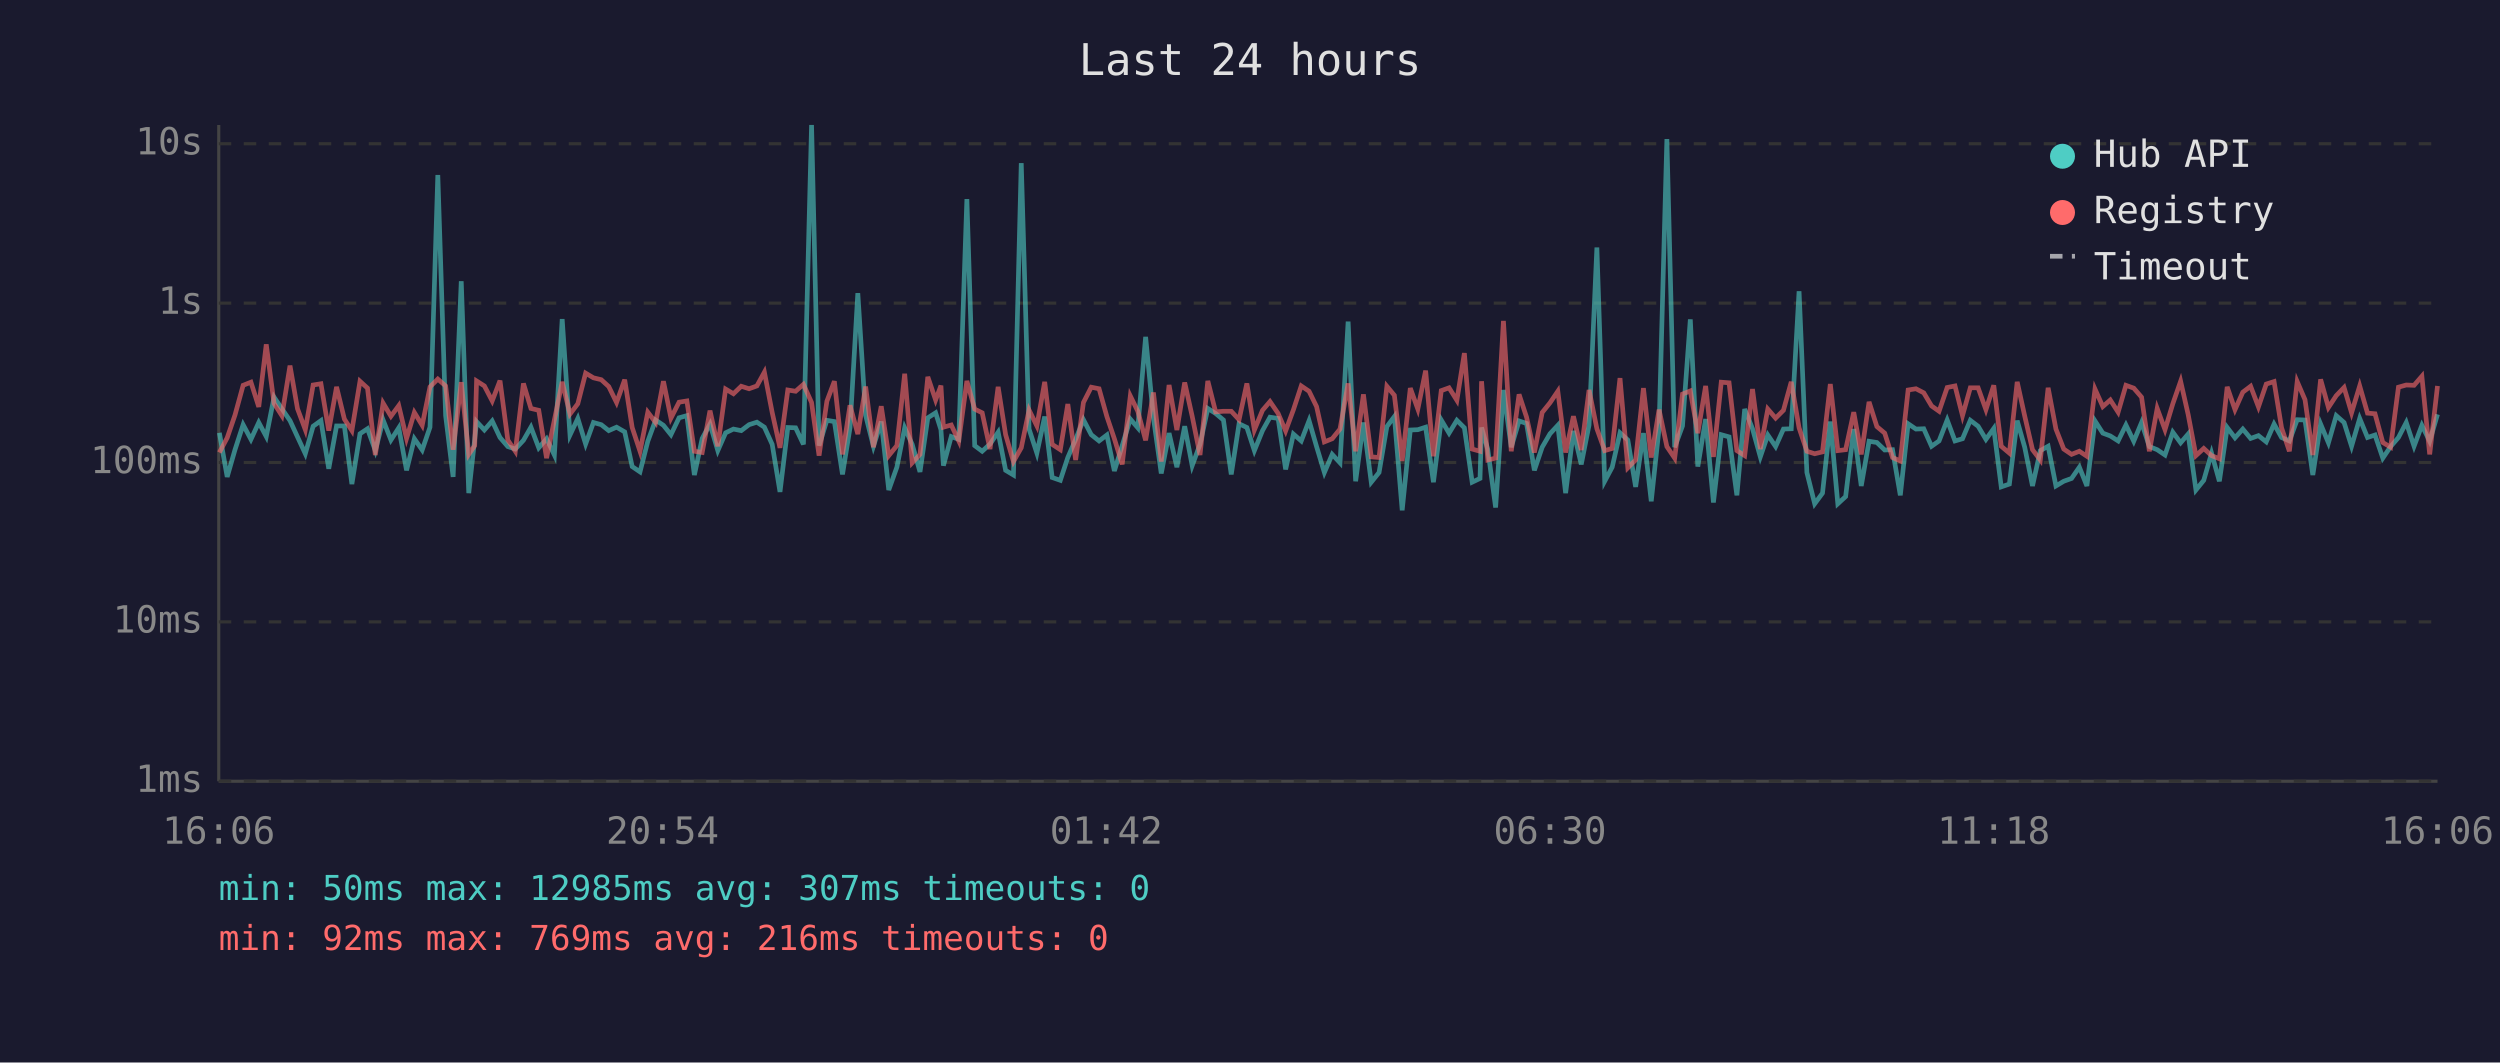
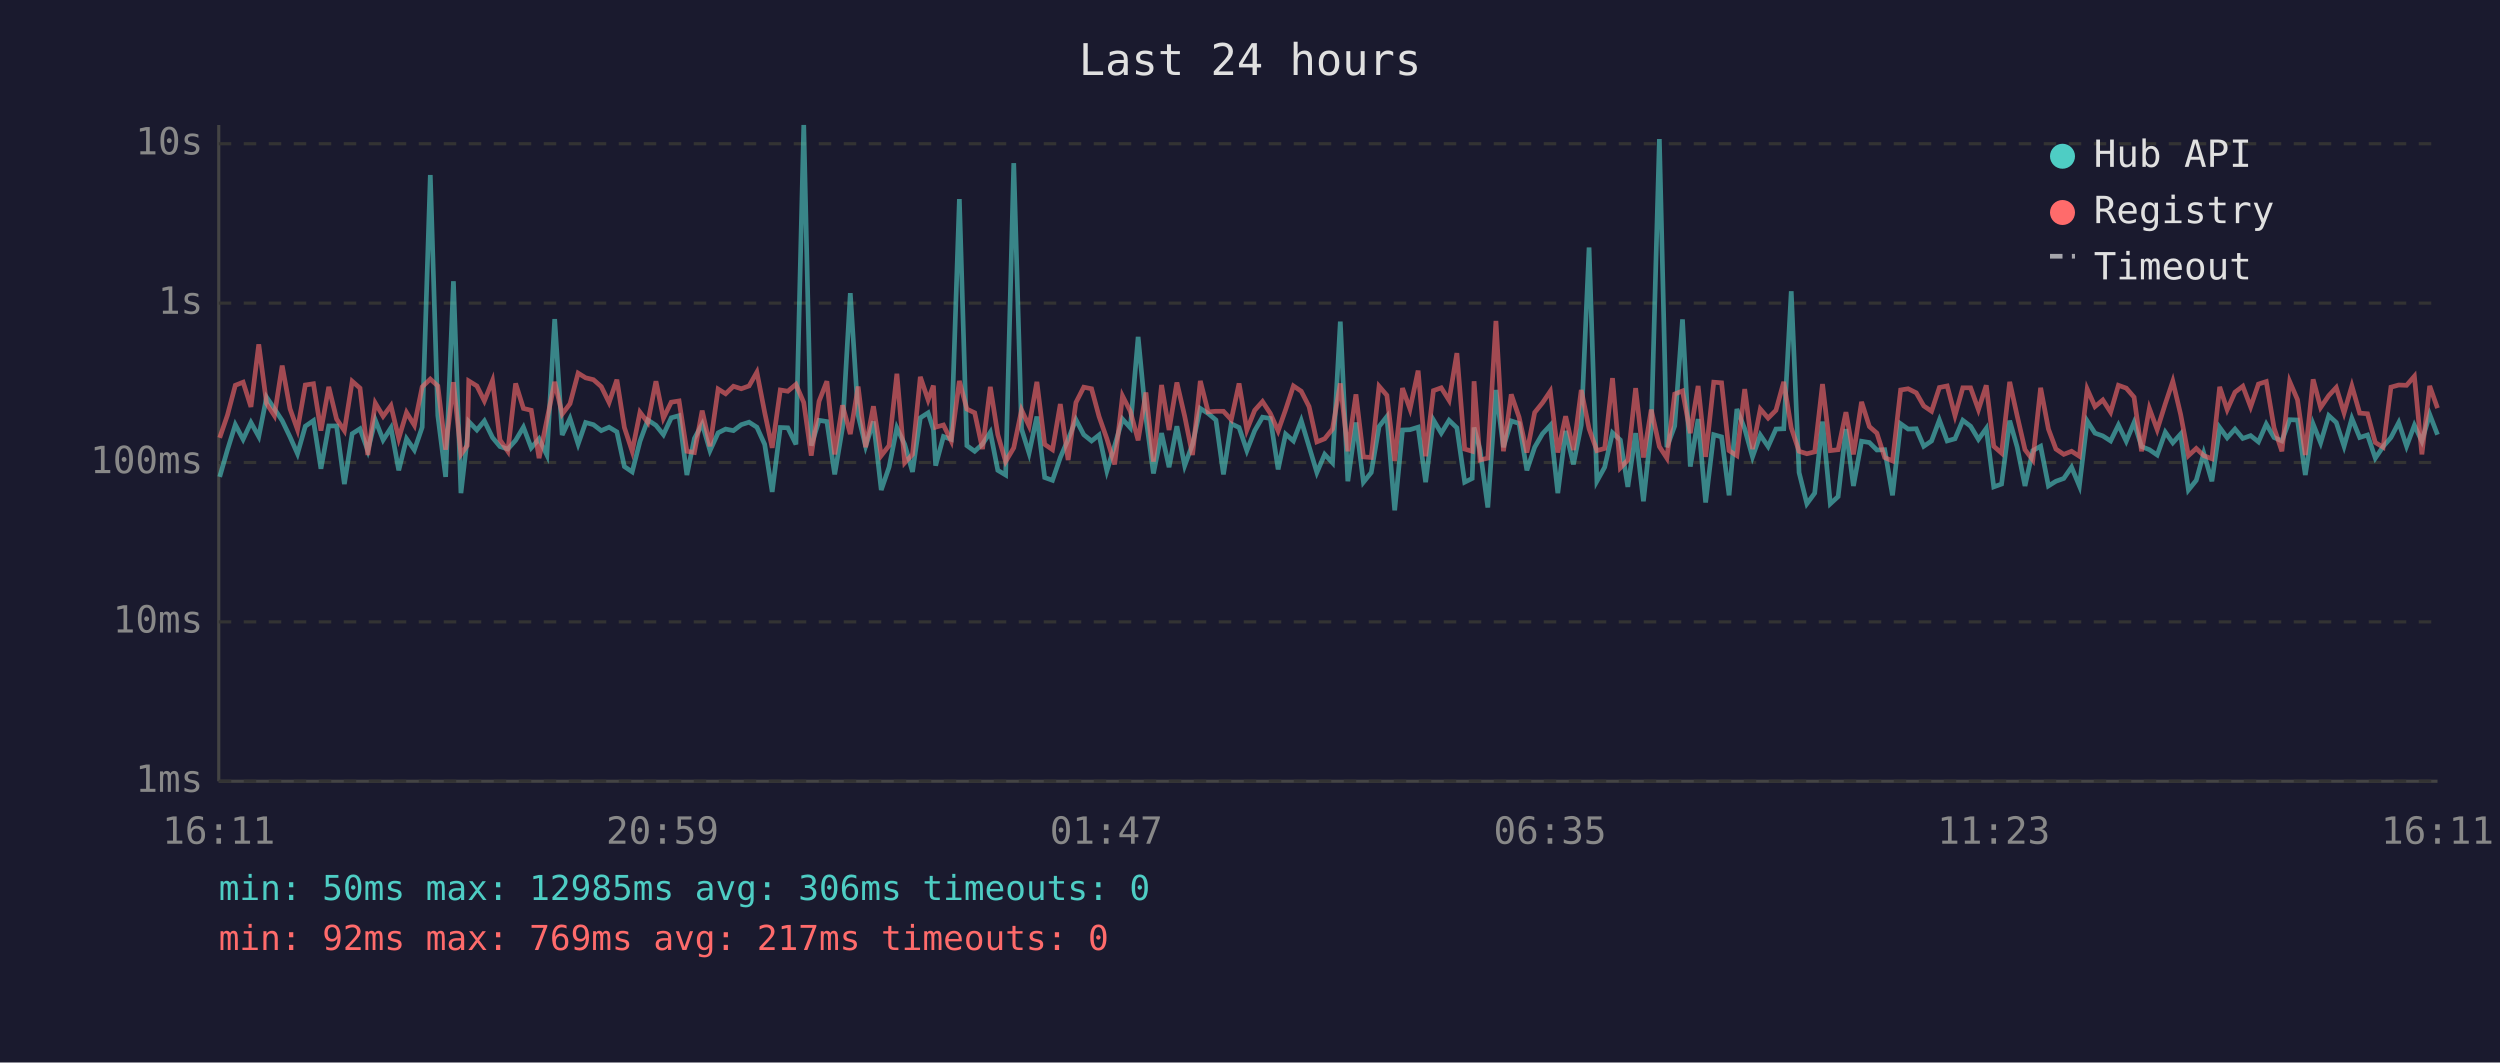
<svg xmlns="http://www.w3.org/2000/svg" viewBox="0 0 800 340" font-family="monospace" font-size="12">
  <rect width="800" height="340" fill="#1a1a2e" />
  <text x="400" y="24" fill="#e0e0e0" font-size="14" text-anchor="middle">Last 24 hours</text>
  <line x1="70" y1="40" x2="70" y2="250" stroke="#444" stroke-width="1" />
  <line x1="70" y1="250" x2="780" y2="250" stroke="#444" stroke-width="1" />
  <line x1="70" y1="250" x2="780" y2="250" stroke="#333" stroke-width="1" stroke-dasharray="4" />
  <text x="65" y="250" fill="#888" text-anchor="end" dominant-baseline="middle">1ms</text>
  <line x1="70" y1="199" x2="780" y2="199" stroke="#333" stroke-width="1" stroke-dasharray="4" />
  <text x="65" y="199" fill="#888" text-anchor="end" dominant-baseline="middle">10ms</text>
  <line x1="70" y1="148" x2="780" y2="148" stroke="#333" stroke-width="1" stroke-dasharray="4" />
  <text x="65" y="148" fill="#888" text-anchor="end" dominant-baseline="middle">100ms</text>
  <line x1="70" y1="97" x2="780" y2="97" stroke="#333" stroke-width="1" stroke-dasharray="4" />
  <text x="65" y="97" fill="#888" text-anchor="end" dominant-baseline="middle">1s</text>
  <line x1="70" y1="46" x2="780" y2="46" stroke="#333" stroke-width="1" stroke-dasharray="4" />
  <text x="65" y="46" fill="#888" text-anchor="end" dominant-baseline="middle">10s</text>
-   <text x="70" y="270" fill="#888" text-anchor="middle">16:06</text>
-   <text x="212" y="270" fill="#888" text-anchor="middle">20:54</text>
-   <text x="354" y="270" fill="#888" text-anchor="middle">01:42</text>
-   <text x="496" y="270" fill="#888" text-anchor="middle">06:30</text>
-   <text x="638" y="270" fill="#888" text-anchor="middle">11:18</text>
-   <text x="780" y="270" fill="#888" text-anchor="middle">16:06</text>
-   <polyline points="70.2,138.5 72.7,152.6 75.2,143.9 77.8,135.9 80.3,140.6 82.8,135.2 85.2,139.7 87.7,127.1 90.2,130.8 92.8,134.6 95.2,139.8 97.7,145.2 100.2,136.4 102.7,134.6 105.2,150.0 107.7,136.3 110.2,136.3 112.6,154.9 115.2,138.8 117.6,137.2 120.1,144.2 122.6,134.4 125.1,140.8 127.6,136.9 130.1,150.5 132.6,140.4 135.1,144.0 137.6,136.7 140.1,56.0 142.6,133.0 145.0,152.6 147.6,90.0 150.0,157.8 151.9,140.6 152.5,134.9 155.0,137.6 157.5,134.7 160.0,140.0 162.5,142.9 164.9,143.7 167.5,140.9 169.9,136.7 172.4,143.3 174.9,140.4 177.4,145.6 179.9,102.1 182.4,139.2 184.9,133.9 187.4,142.1 189.9,135.2 192.4,135.9 194.8,137.8 197.3,136.7 199.9,138.2 202.3,149.3 204.8,151.0 207.3,141.2 209.8,134.4 212.3,136.1 214.7,139.1 217.3,133.7 219.8,133.0 222.2,152.0 224.7,140.3 227.2,135.7 229.7,144.2 232.2,138.5 234.7,137.3 237.2,137.8 239.7,135.9 242.2,135.1 244.6,136.7 247.1,142.2 249.6,157.4 252.1,136.8 254.6,136.9 257.1,142.2 259.7,40.0 262.1,142.6 264.6,134.5 267.0,134.9 269.6,151.8 272.0,136.9 274.5,93.8 277.0,132.9 279.5,142.8 282.0,134.9 284.4,156.8 287.0,149.5 289.5,136.9 291.9,142.2 294.4,151.0 296.9,133.7 299.4,132.1 301.1,137.5 301.9,149.0 304.4,139.7 306.8,140.6 309.4,63.7 311.9,142.6 314.3,144.4 316.8,142.1 319.4,138.3 321.8,150.5 324.3,152.0 326.8,52.2 329.3,137.3 331.8,145.0 334.3,133.3 336.7,152.8 339.3,153.7 341.7,146.4 344.2,140.6 346.7,134.3 349.2,139.1 351.7,141.1 354.2,139.2 356.6,150.7 359.1,142.6 361.7,134.1 364.1,136.9 366.6,107.8 369.1,133.7 371.6,151.5 374.1,138.6 376.6,149.5 379.1,136.4 381.5,149.0 384.0,142.2 386.5,130.7 389.0,132.3 391.5,134.4 394.0,151.8 396.5,135.6 399.0,136.8 401.4,144.2 404.0,137.8 406.4,133.5 409.0,133.9 411.4,150.2 413.9,138.9 416.4,141.1 418.9,134.6 421.3,142.9 423.8,151.2 426.3,145.4 428.8,148.1 431.4,102.9 433.8,154.0 436.3,135.2 438.8,154.3 441.3,151.2 443.8,136.5 446.2,133.3 448.7,163.3 451.3,137.6 453.7,137.5 456.2,136.7 458.7,154.3 461.2,134.4 463.7,138.6 466.2,134.5 468.6,136.9 471.1,154.3 473.6,153.1 474.1,136.8 476.1,143.9 478.6,162.4 481.1,124.8 483.6,143.1 486.1,134.7 488.5,135.5 491.0,150.5 493.5,143.1 496.0,138.8 498.5,136.1 501.0,157.8 503.5,137.9 506.0,148.6 508.5,136.0 511.0,79.2 513.5,154.0 515.9,149.5 518.4,138.5 520.9,140.8 523.4,155.8 525.9,138.6 528.4,160.4 530.9,137.1 533.4,44.5 535.9,143.1 538.4,136.3 540.9,102.2 543.3,149.3 545.8,134.1 548.3,160.8 550.8,139.1 553.3,139.8 555.8,158.5 558.3,130.9 560.8,137.2 563.3,146.2 565.7,139.2 568.2,142.9 570.7,137.3 573.2,137.2 575.7,93.2 578.2,151.2 580.7,161.2 583.2,157.8 585.7,134.9 588.1,161.2 590.6,158.9 593.2,137.3 595.6,155.5 598.1,141.2 600.6,141.6 603.1,144.0 605.6,143.9 608.1,158.5 610.6,135.6 613.1,137.3 615.6,137.2 618.1,142.8 620.5,141.1 623.1,134.4 625.6,141.1 628.0,140.4 630.5,134.5 633.0,136.4 635.5,140.6 638.0,137.1 640.4,155.8 643.0,154.9 645.5,134.6 647.9,143.1 650.4,155.5 652.9,144.2 655.4,142.8 657.9,155.5 660.4,154.0 662.9,153.1 665.4,149.5 667.8,155.5 670.4,134.7 672.9,138.6 675.3,139.5 677.8,141.1 680.3,136.0 682.8,141.2 685.3,135.2 687.8,142.9 690.3,143.9 692.8,145.6 695.3,138.3 697.8,141.7 700.2,138.9 702.7,156.8 705.2,153.7 707.7,145.0 710.2,154.0 712.7,136.8 715.2,140.1 717.7,137.3 720.2,140.3 722.7,139.4 725.2,141.4 727.7,135.7 730.1,140.0 732.6,141.1 735.1,134.3 737.6,134.4 740.1,152.0 742.6,135.7 745.1,141.7 747.6,133.0 750.1,135.2 752.5,142.8 755.1,133.9 757.6,140.0 760.0,139.2 762.5,146.6 765.0,142.9 767.5,140.0 770.0,135.2 772.5,142.8 775.0,136.1 777.5,141.2 780.0,132.6" fill="none" stroke="#4ecdc4" stroke-width="1.5" opacity="0.6" />
-   <polyline points="70.2,144.8 72.7,140.1 75.2,132.8 77.8,123.3 80.3,122.3 82.8,130.2 85.2,110.2 87.7,129.1 90.2,133.0 92.8,117.0 95.2,130.8 97.7,137.5 100.2,123.2 102.7,122.8 105.2,137.8 107.7,123.8 110.2,134.1 112.6,137.8 115.2,122.0 117.6,124.2 120.1,145.6 122.6,129.0 125.1,133.2 127.6,129.8 130.1,140.3 132.6,132.0 135.1,136.1 137.6,123.8 140.1,121.3 142.6,123.5 145.0,143.9 147.6,122.3 150.0,145.4 151.9,142.6 152.5,121.9 155.0,123.5 157.5,128.3 160.0,121.8 162.5,140.8 164.9,144.4 167.5,122.7 169.9,130.7 172.4,131.3 174.9,146.6 177.4,134.4 179.9,122.2 182.4,132.5 184.9,129.2 187.4,119.4 189.9,120.9 192.4,121.5 194.8,123.7 197.3,128.8 199.9,121.5 202.3,136.8 204.8,144.4 207.3,131.9 209.8,135.2 212.3,122.0 214.7,133.8 217.3,128.7 219.8,128.3 222.2,144.4 224.7,144.8 227.2,131.4 229.7,142.8 232.2,124.5 234.7,126.0 237.2,123.6 239.7,124.4 242.2,123.5 244.6,119.1 247.1,132.0 249.6,143.3 252.1,124.8 254.6,125.2 257.1,123.0 259.7,128.8 262.1,145.8 264.6,128.4 267.0,122.0 269.6,145.4 272.0,129.7 274.5,138.9 277.0,123.7 279.5,143.1 282.0,130.0 284.4,145.8 287.0,142.6 289.5,119.6 291.9,148.1 294.4,145.4 296.9,120.6 299.4,128.0 301.1,123.4 301.9,136.7 304.4,136.0 306.8,141.1 309.4,121.9 311.9,130.9 314.3,132.1 316.8,143.7 319.4,123.8 321.8,139.1 324.3,147.7 326.8,143.3 329.3,131.2 331.8,136.3 334.3,122.2 336.7,142.2 339.3,143.9 341.7,129.3 344.2,147.2 346.7,128.8 349.2,123.9 351.7,124.4 354.2,133.3 356.6,140.4 359.1,148.6 361.7,126.7 364.1,131.6 366.6,140.9 369.1,125.6 371.6,147.7 374.1,123.2 376.6,137.6 379.1,122.4 381.5,133.2 384.0,145.6 386.5,121.9 389.0,131.8 391.5,131.6 394.0,131.6 396.5,134.3 399.0,122.7 401.4,137.6 404.0,131.3 406.4,128.5 409.0,132.3 411.4,137.9 413.9,131.1 416.4,123.5 418.9,125.2 421.3,130.1 423.8,141.4 426.3,140.4 428.8,137.3 431.4,122.7 433.8,144.4 436.3,126.2 438.8,146.2 441.3,146.4 443.8,123.6 446.2,126.5 448.7,147.5 451.3,124.2 453.7,130.9 456.2,118.6 458.7,146.0 461.2,125.0 463.7,124.1 466.2,128.1 468.6,113.0 471.1,143.7 473.6,144.4 474.1,122.0 476.1,147.2 478.6,146.6 481.1,102.7 483.6,144.4 486.1,126.2 488.5,133.5 491.0,144.8 493.5,132.0 496.0,128.9 498.5,125.2 501.0,144.8 503.5,133.2 506.0,144.0 508.5,124.8 511.0,137.2 513.5,144.2 515.9,143.5 518.4,121.0 520.9,149.7 523.4,147.2 525.9,124.2 528.4,146.4 530.9,131.1 533.4,142.9 535.9,146.6 538.4,126.1 540.9,125.1 543.3,138.6 545.8,123.5 548.3,146.2 550.8,122.3 553.3,122.5 555.8,144.2 558.3,145.8 560.8,124.5 563.3,143.7 565.7,130.9 568.2,133.8 570.7,131.3 573.2,122.2 575.7,136.9 578.2,144.4 580.7,145.2 583.2,144.6 585.7,122.9 588.1,144.2 590.6,143.9 593.2,131.9 595.6,145.4 598.1,128.6 600.6,136.5 603.1,138.6 605.6,146.4 608.1,147.5 610.6,124.8 613.1,124.4 615.6,125.7 618.1,129.9 620.5,131.6 623.1,124.0 625.6,123.5 628.0,133.0 630.5,124.1 633.0,124.1 635.5,131.1 638.0,123.3 640.4,142.8 643.0,145.0 645.5,122.2 647.9,133.1 650.4,143.9 652.9,147.2 655.4,124.1 657.9,137.3 660.4,143.7 662.9,145.4 665.4,144.4 667.8,146.0 670.4,124.5 672.9,130.1 675.3,128.0 677.8,131.9 680.3,123.3 682.8,124.2 685.3,127.1 687.8,144.4 690.3,130.7 692.8,137.5 695.3,129.2 697.8,122.0 700.2,132.6 702.7,145.8 705.2,143.5 707.7,145.8 710.2,146.8 712.7,123.8 715.2,131.1 717.7,125.5 720.2,123.6 722.7,130.2 725.2,122.9 727.7,122.1 730.1,136.9 732.6,144.4 735.1,122.1 737.6,127.9 740.1,145.6 742.6,121.4 745.1,130.4 747.6,126.6 750.1,124.0 752.5,132.1 755.1,123.5 757.6,132.2 760.0,132.4 762.5,141.6 765.0,143.1 767.5,123.9 770.0,123.2 772.5,123.3 775.0,120.4 777.5,145.4 780.0,123.5" fill="none" stroke="#ff6b6b" stroke-width="1.5" opacity="0.6" />
+   <text x="70" y="270" fill="#888" text-anchor="middle">16:11</text>
+   <text x="212" y="270" fill="#888" text-anchor="middle">20:59</text>
+   <text x="354" y="270" fill="#888" text-anchor="middle">01:47</text>
+   <text x="496" y="270" fill="#888" text-anchor="middle">06:35</text>
+   <text x="638" y="270" fill="#888" text-anchor="middle">11:23</text>
+   <text x="780" y="270" fill="#888" text-anchor="middle">16:11</text>
+   <polyline points="70.3,152.6 72.8,143.9 75.3,135.9 77.8,140.6 80.3,135.2 82.8,139.7 85.3,127.1 87.8,130.8 90.3,134.6 92.8,139.8 95.2,145.2 97.7,136.4 100.3,134.6 102.7,150.0 105.2,136.3 107.7,136.3 110.2,154.9 112.7,138.8 115.2,137.2 117.7,144.2 120.1,134.4 122.6,140.8 125.1,136.9 127.6,150.5 130.1,140.4 132.6,144.0 135.1,136.7 137.7,56.0 140.1,133.0 142.6,152.6 145.1,90.0 147.5,157.8 149.5,140.6 150.0,134.9 152.6,137.6 155.0,134.7 157.6,140.0 160.0,142.9 162.5,143.7 165.0,140.9 167.5,136.7 170.0,143.3 172.5,140.4 175.0,145.6 177.5,102.1 179.9,139.2 182.4,133.9 185.0,142.1 187.4,135.2 189.9,135.9 192.4,137.8 194.9,136.7 197.4,138.2 199.8,149.3 202.3,151.0 204.8,141.2 207.3,134.4 209.9,136.1 212.3,139.1 214.8,133.7 217.3,133.0 219.8,152.0 222.2,140.3 224.7,135.7 227.2,144.2 229.8,138.5 232.2,137.3 234.7,137.8 237.2,135.9 239.7,135.1 242.2,136.7 244.7,142.2 247.1,157.4 249.7,136.8 252.1,136.9 254.7,142.2 257.2,40.0 259.6,142.6 262.1,134.5 264.6,134.9 267.1,151.8 269.6,136.9 272.1,93.8 274.6,132.9 277.0,142.8 279.5,134.9 282.0,156.8 284.5,149.5 287.0,136.9 289.5,142.2 292.0,151.0 294.5,133.7 297.0,132.1 298.7,137.5 299.4,149.0 301.9,139.7 304.4,140.6 307.0,63.7 309.4,142.6 311.9,144.4 314.4,142.1 316.9,138.3 319.3,150.5 321.8,152.0 324.4,52.2 326.9,137.3 329.3,145.0 331.8,133.3 334.3,152.8 336.8,153.7 339.3,146.4 341.8,140.6 344.3,134.3 346.8,139.1 349.3,141.1 351.7,139.2 354.2,150.7 356.7,142.6 359.2,134.1 361.7,136.9 364.2,107.8 366.7,133.7 369.1,151.5 371.7,138.6 374.1,149.5 376.6,136.4 379.1,149.0 381.6,142.2 384.1,130.7 386.6,132.3 389.1,134.4 391.5,151.8 394.0,135.6 396.5,136.8 399.0,144.2 401.5,137.8 404.0,133.5 406.5,133.9 409.0,150.2 411.4,138.9 413.9,141.1 416.4,134.6 418.9,142.9 421.4,151.2 423.9,145.4 426.4,148.1 428.9,102.9 431.3,154.0 433.9,135.2 436.3,154.3 438.8,151.2 441.3,136.5 443.8,133.3 446.3,163.3 448.8,137.6 451.2,137.5 453.8,136.7 456.2,154.3 458.7,134.4 461.2,138.6 463.7,134.5 466.2,136.9 468.7,154.3 471.1,153.1 471.7,136.8 473.6,143.9 476.1,162.4 478.7,124.8 481.1,143.1 483.6,134.7 486.1,135.5 488.6,150.5 491.1,143.1 493.6,138.8 496.1,136.1 498.5,157.8 501.0,137.9 503.5,148.6 506.0,136.0 508.5,79.2 511.0,154.0 513.5,149.5 516.0,138.5 518.5,140.8 520.9,155.8 523.4,138.6 525.9,160.4 528.4,137.1 531.0,44.5 533.4,143.1 535.9,136.3 538.4,102.2 540.9,149.3 543.4,134.1 545.8,160.8 548.4,139.1 550.9,139.8 553.3,158.5 555.8,130.9 558.3,137.2 560.8,146.2 563.3,139.2 565.8,142.9 568.3,137.3 570.8,137.2 573.2,93.2 575.7,151.2 578.2,161.2 580.7,157.8 583.2,134.9 585.7,161.2 588.2,158.9 590.7,137.3 593.1,155.5 595.7,141.2 598.2,141.6 600.6,144.0 603.1,143.9 605.6,158.5 608.2,135.6 610.6,137.3 613.2,137.2 615.6,142.8 618.1,141.1 620.6,134.4 623.1,141.1 625.6,140.4 628.1,134.5 630.6,136.4 633.1,140.6 635.6,137.1 638.0,155.8 640.5,154.9 643.1,134.6 645.5,143.1 648.0,155.5 650.5,144.2 653.0,142.8 655.5,155.5 657.9,154.0 660.4,153.1 662.9,149.5 665.4,155.5 667.9,134.7 670.4,138.6 672.9,139.5 675.4,141.1 677.9,136.0 680.4,141.2 682.9,135.2 685.3,142.9 687.8,143.9 690.3,145.6 692.9,138.3 695.3,141.7 697.8,138.9 700.3,156.8 702.8,153.7 705.2,145.0 707.8,154.0 710.3,136.8 712.7,140.1 715.2,137.3 717.7,140.3 720.2,139.4 722.7,141.4 725.2,135.7 727.7,140.0 730.2,141.1 732.7,134.3 735.2,134.4 737.7,152.0 740.2,135.7 742.6,141.7 745.2,133.0 747.6,135.2 750.1,142.8 752.6,133.9 755.1,140.0 757.6,139.2 760.1,146.6 762.6,142.9 765.1,140.0 767.6,135.2 770.1,142.8 772.6,136.1 775.0,141.2 777.5,132.6 780.0,139.1" fill="none" stroke="#4ecdc4" stroke-width="1.5" opacity="0.6" />
+   <polyline points="70.3,140.1 72.8,132.8 75.3,123.3 77.8,122.3 80.3,130.2 82.8,110.2 85.3,129.1 87.8,133.0 90.3,117.0 92.8,130.8 95.2,137.5 97.7,123.2 100.3,122.8 102.7,137.8 105.2,123.8 107.7,134.1 110.2,137.8 112.7,122.0 115.2,124.2 117.7,145.6 120.1,129.0 122.6,133.2 125.1,129.8 127.6,140.3 130.1,132.0 132.6,136.1 135.1,123.8 137.7,121.3 140.1,123.5 142.6,143.9 145.1,122.3 147.5,145.4 149.5,142.6 150.0,121.9 152.6,123.5 155.0,128.3 157.6,121.8 160.0,140.8 162.5,144.4 165.0,122.7 167.5,130.7 170.0,131.3 172.5,146.6 175.0,134.4 177.5,122.2 179.9,132.5 182.4,129.2 185.0,119.4 187.4,120.9 189.9,121.5 192.4,123.7 194.9,128.8 197.4,121.5 199.8,136.8 202.3,144.4 204.8,131.9 207.3,135.2 209.9,122.0 212.3,133.8 214.8,128.7 217.3,128.3 219.8,144.4 222.2,144.8 224.7,131.4 227.2,142.8 229.8,124.5 232.2,126.0 234.7,123.6 237.2,124.4 239.7,123.5 242.2,119.1 244.7,132.0 247.1,143.3 249.7,124.8 252.1,125.2 254.7,123.0 257.2,128.8 259.6,145.8 262.1,128.4 264.6,122.0 267.1,145.4 269.6,129.7 272.1,138.9 274.6,123.7 277.0,143.1 279.5,130.0 282.0,145.8 284.5,142.6 287.0,119.6 289.5,148.1 292.0,145.4 294.5,120.6 297.0,128.0 298.7,123.4 299.4,136.7 301.9,136.0 304.4,141.1 307.0,121.9 309.4,130.9 311.9,132.1 314.4,143.7 316.9,123.8 319.3,139.1 321.8,147.7 324.4,143.3 326.9,131.2 329.3,136.3 331.8,122.2 334.3,142.2 336.8,143.9 339.3,129.3 341.8,147.2 344.3,128.8 346.8,123.9 349.3,124.4 351.7,133.3 354.2,140.4 356.7,148.6 359.2,126.7 361.7,131.6 364.2,140.9 366.7,125.6 369.1,147.7 371.7,123.2 374.1,137.6 376.6,122.4 379.1,133.2 381.6,145.6 384.1,121.9 386.6,131.8 389.1,131.6 391.5,131.6 394.0,134.3 396.5,122.7 399.0,137.6 401.5,131.3 404.0,128.5 406.5,132.3 409.0,137.9 411.4,131.1 413.9,123.5 416.4,125.2 418.9,130.1 421.4,141.4 423.9,140.4 426.4,137.3 428.9,122.7 431.3,144.4 433.9,126.2 436.3,146.2 438.8,146.4 441.3,123.6 443.8,126.5 446.3,147.5 448.8,124.2 451.2,130.9 453.8,118.6 456.2,146.0 458.7,125.0 461.2,124.1 463.7,128.1 466.2,113.0 468.7,143.7 471.1,144.4 471.7,122.0 473.6,147.2 476.1,146.6 478.7,102.7 481.1,144.4 483.6,126.2 486.1,133.5 488.6,144.8 491.1,132.0 493.6,128.9 496.1,125.2 498.5,144.8 501.0,133.2 503.5,144.0 506.0,124.8 508.5,137.2 511.0,144.2 513.5,143.5 516.0,121.0 518.5,149.7 520.9,147.2 523.4,124.2 525.9,146.4 528.4,131.1 531.0,142.9 533.4,146.6 535.9,126.1 538.4,125.1 540.9,138.6 543.4,123.5 545.8,146.2 548.4,122.3 550.9,122.5 553.3,144.2 555.8,145.8 558.3,124.5 560.8,143.7 563.3,130.9 565.8,133.8 568.3,131.3 570.8,122.2 573.2,136.9 575.7,144.4 578.2,145.2 580.7,144.6 583.2,122.9 585.7,144.2 588.2,143.9 590.7,131.9 593.1,145.4 595.7,128.6 598.2,136.5 600.6,138.6 603.1,146.4 605.6,147.5 608.2,124.8 610.6,124.4 613.2,125.7 615.6,129.9 618.1,131.6 620.6,124.0 623.1,123.5 625.6,133.0 628.1,124.1 630.6,124.1 633.1,131.1 635.6,123.3 638.0,142.8 640.5,145.0 643.1,122.2 645.5,133.1 648.0,143.9 650.5,147.2 653.0,124.1 655.5,137.3 657.9,143.7 660.4,145.4 662.9,144.4 665.4,146.0 667.9,124.5 670.4,130.1 672.9,128.0 675.4,131.9 677.9,123.3 680.4,124.2 682.9,127.1 685.3,144.4 687.8,130.7 690.3,137.5 692.9,129.2 695.3,122.0 697.8,132.6 700.3,145.8 702.8,143.5 705.2,145.8 707.8,146.8 710.3,123.8 712.7,131.1 715.2,125.5 717.7,123.6 720.2,130.2 722.7,122.9 725.2,122.1 727.7,136.9 730.2,144.4 732.7,122.1 735.2,127.9 737.7,145.6 740.2,121.4 742.6,130.4 745.2,126.6 747.6,124.0 750.1,132.1 752.6,123.5 755.1,132.2 757.6,132.4 760.1,141.6 762.6,143.1 765.1,123.9 767.6,123.2 770.1,123.3 772.6,120.4 775.0,145.4 777.5,123.5 780.0,130.6" fill="none" stroke="#ff6b6b" stroke-width="1.5" opacity="0.6" />
  <circle cx="660" cy="50" r="4" fill="#4ecdc4" />
  <text x="670" y="50" fill="#e0e0e0" dominant-baseline="middle">Hub API</text>
  <circle cx="660" cy="68" r="4" fill="#ff6b6b" />
  <text x="670" y="68" fill="#e0e0e0" dominant-baseline="middle">Registry</text>
  <line x1="656" y1="82" x2="664" y2="82" stroke="#e0e0e0" stroke-width="1.5" stroke-dasharray="4,3" opacity="0.7" />
  <text x="670" y="86" fill="#e0e0e0" dominant-baseline="middle">Timeout</text>
-   <text x="70" y="288" fill="#4ecdc4" font-size="11">min: 50ms  max: 12985ms  avg: 307ms  timeouts: 0</text>
-   <text x="70" y="304" fill="#ff6b6b" font-size="11">min: 92ms  max: 769ms  avg: 216ms  timeouts: 0</text>
+   <text x="70" y="288" fill="#4ecdc4" font-size="11">min: 50ms  max: 12985ms  avg: 306ms  timeouts: 0</text>
+   <text x="70" y="304" fill="#ff6b6b" font-size="11">min: 92ms  max: 769ms  avg: 217ms  timeouts: 0</text>
</svg>
